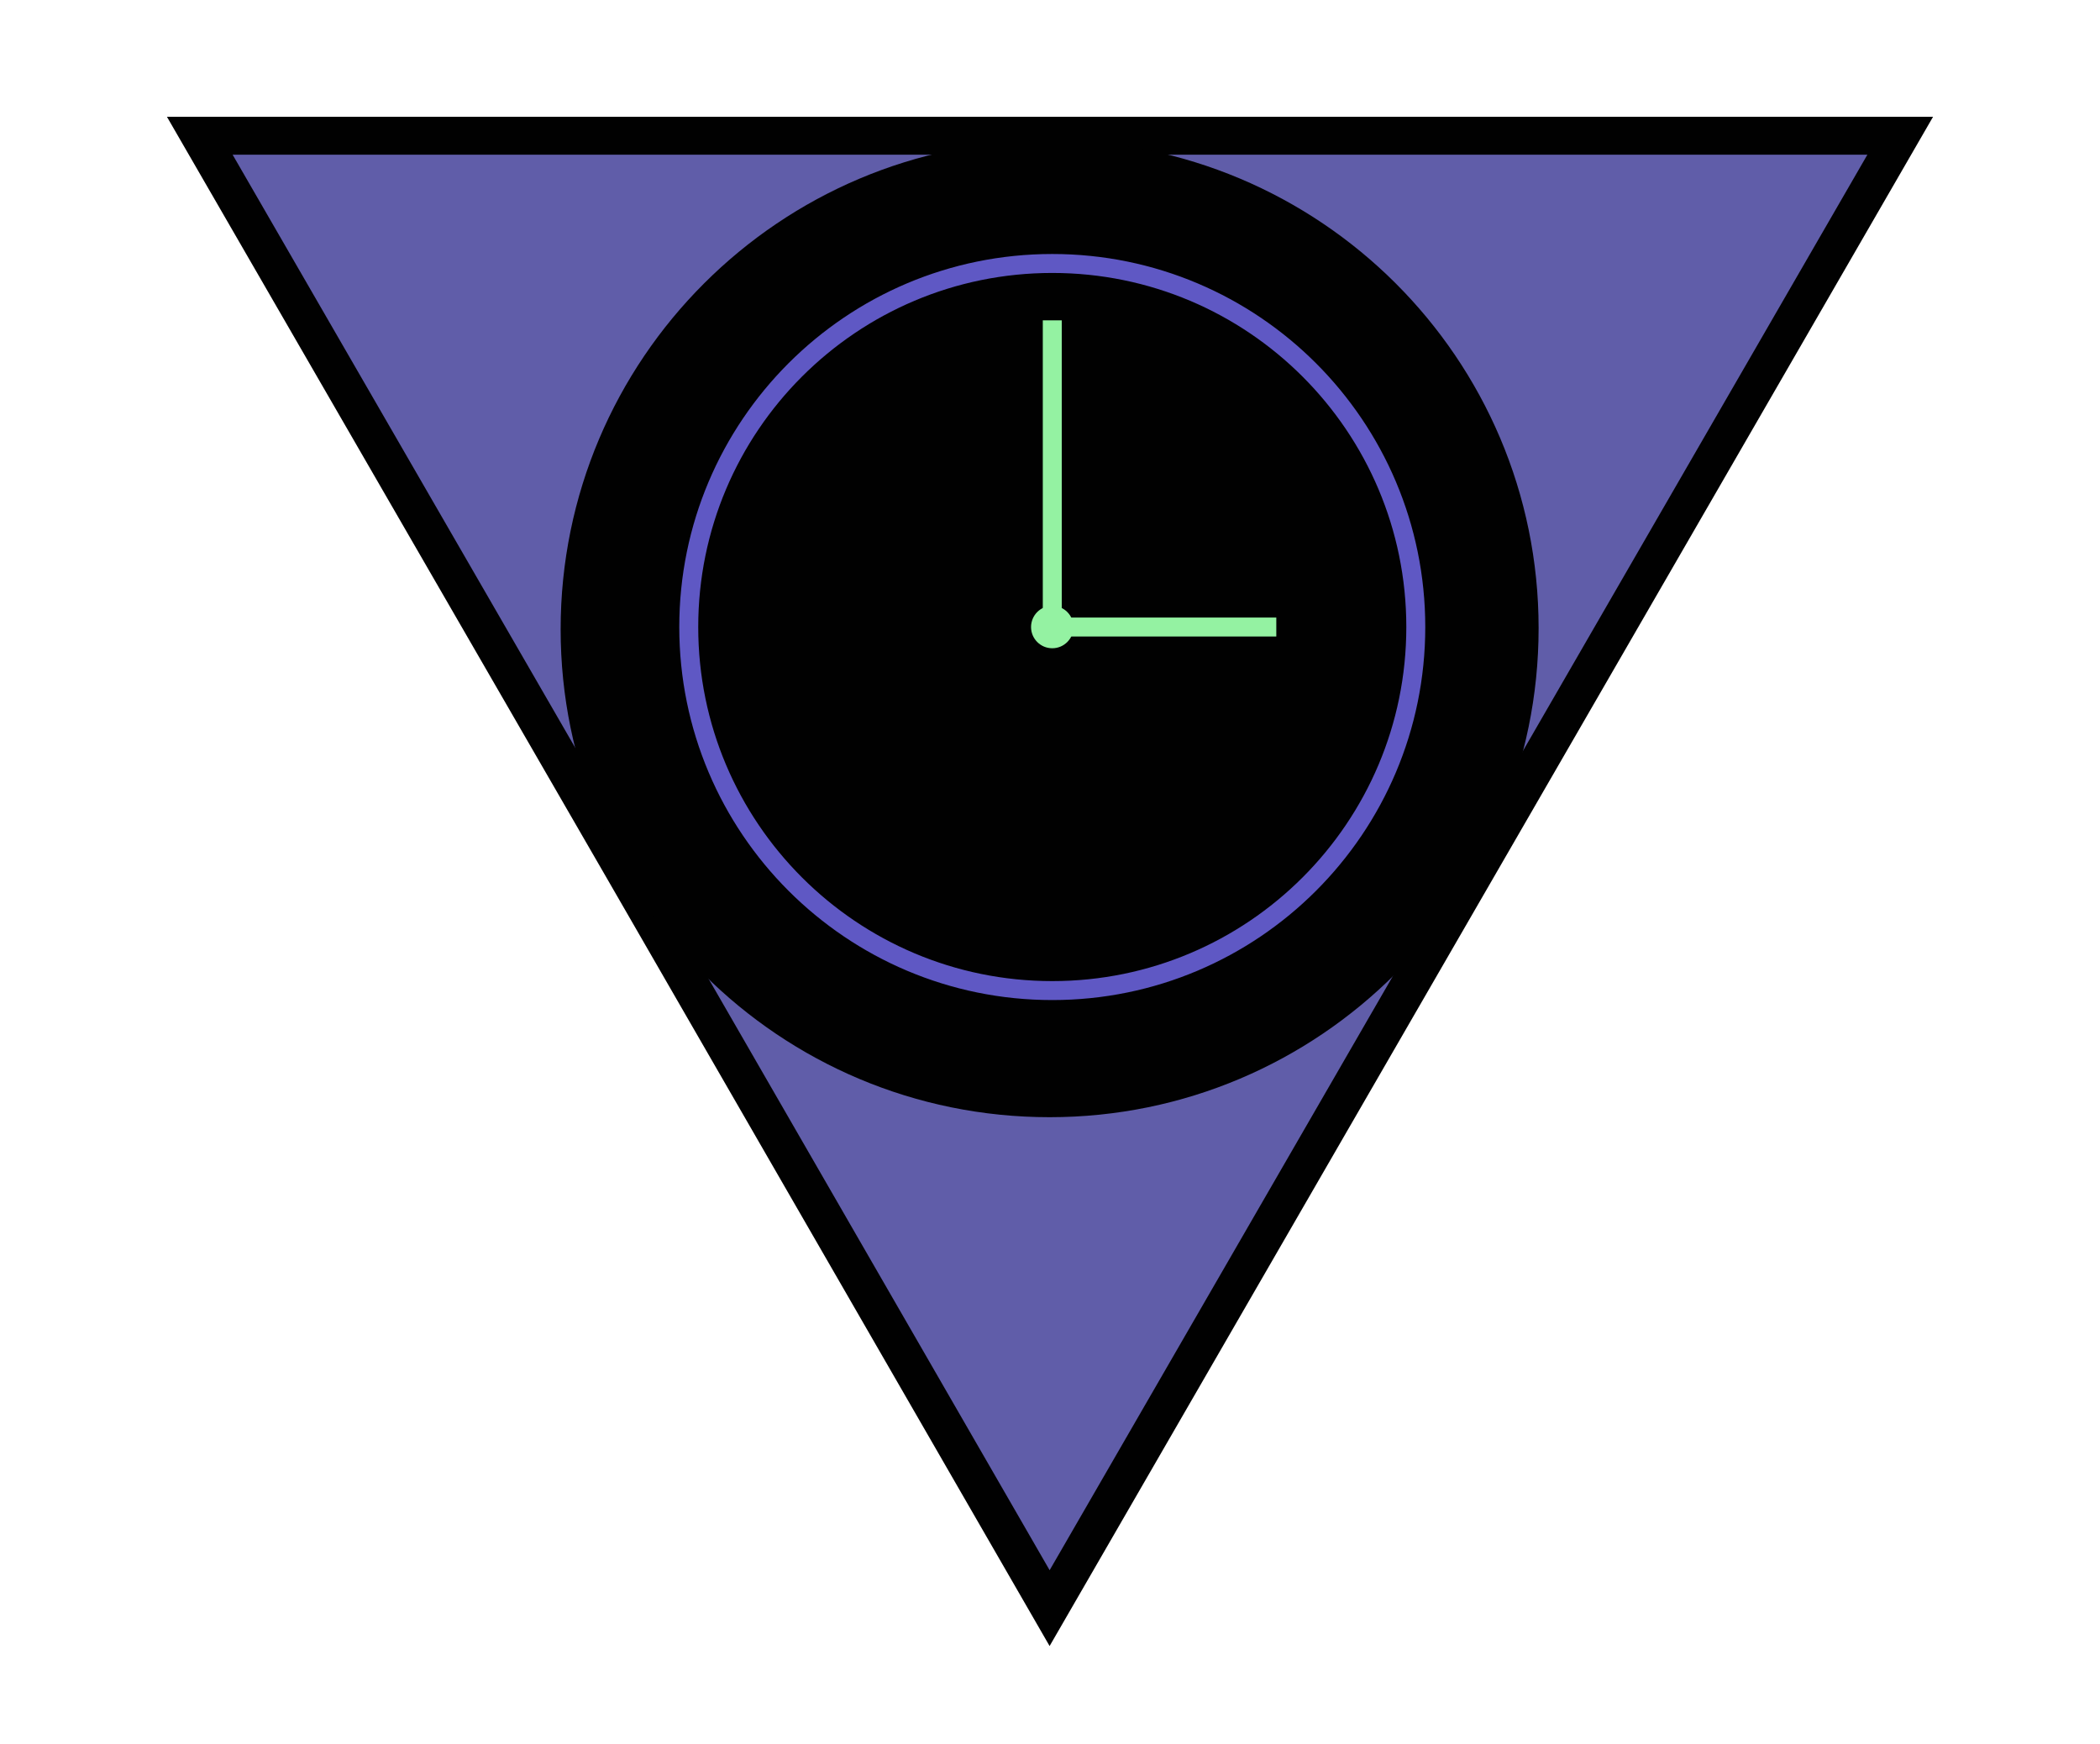
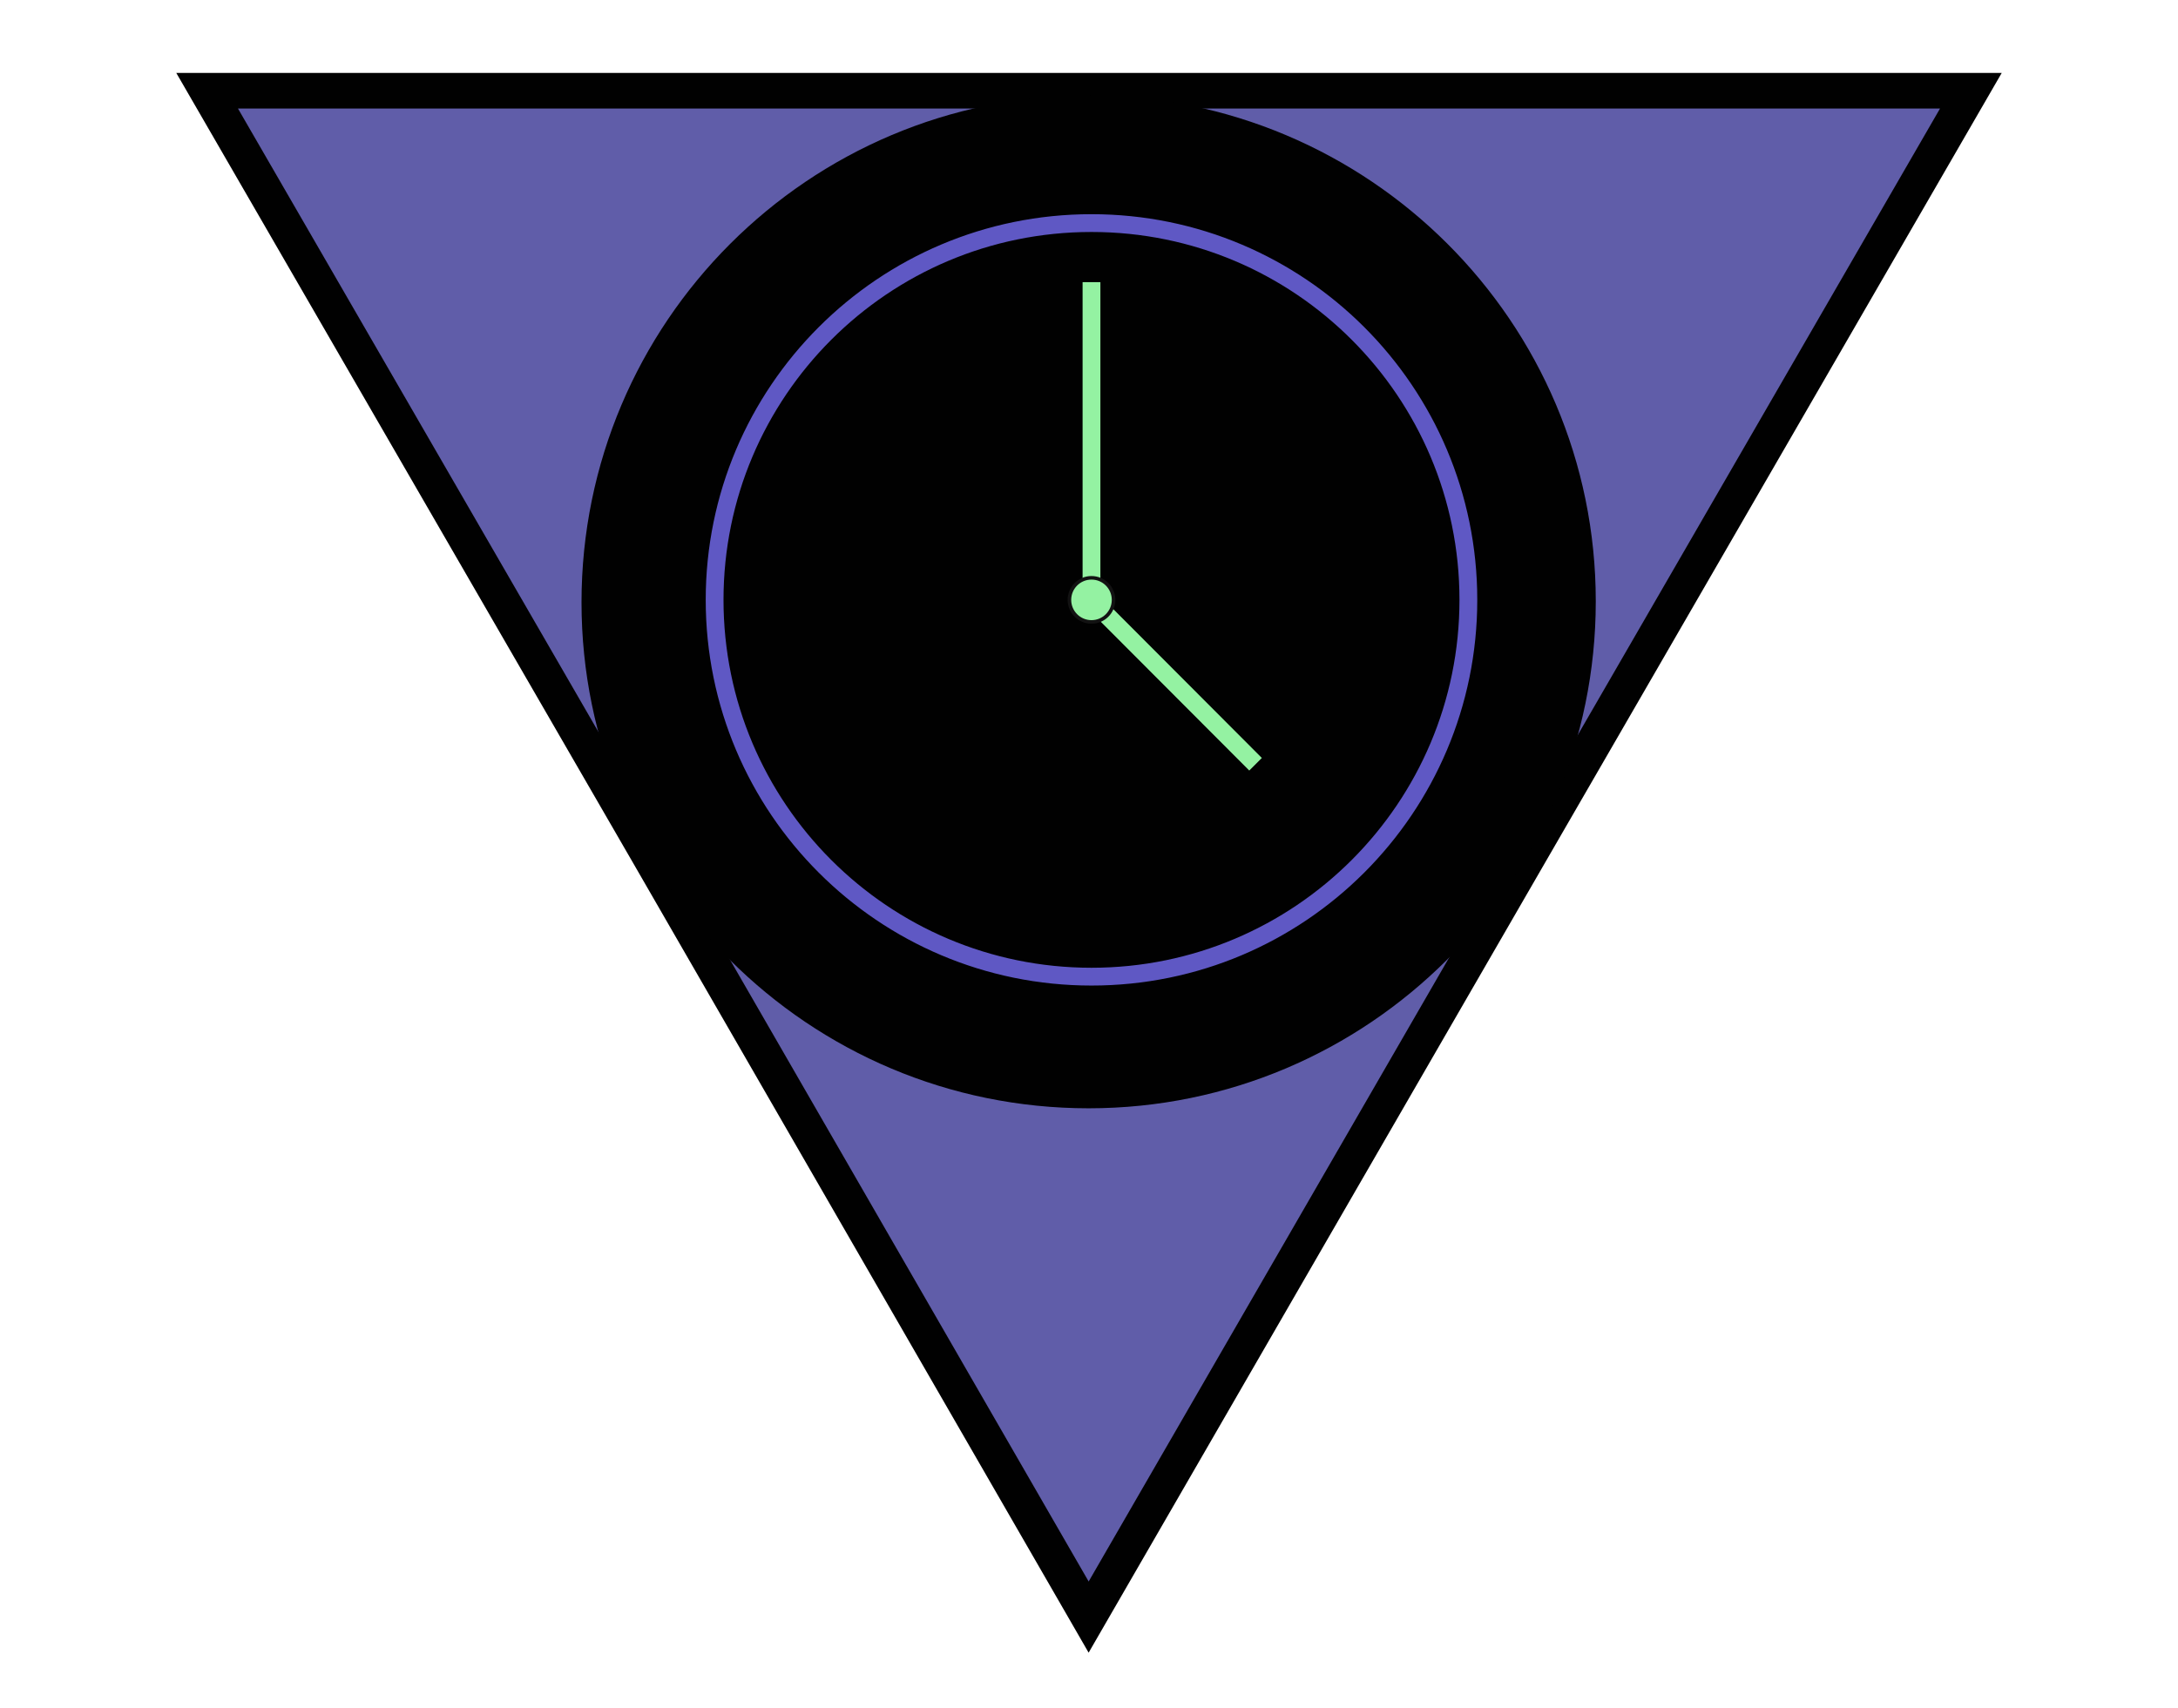
- <svg xmlns="http://www.w3.org/2000/svg" version="1.1" id="Layer_1" x="0px" y="0px" viewBox="0 162 554 460" enable-background="new 0 162 554 460" xml:space="preserve">
+ <svg xmlns="http://www.w3.org/2000/svg" version="1.1" id="Layer_1" x="0px" y="0px" viewBox="0 312 612 480" enable-background="new 0 312 612 480" xml:space="preserve">
  <g>
    <g>
-       <polygon fill="#605DA9" stroke="#010101" stroke-width="10" stroke-miterlimit="10" points="276.9,197.8 501.3,197.8 389.1,392     276.9,586.2 164.9,392 52.7,197.8   " />
-       <path fill="#010101" d="M276.9,199c-71.2,0-129,57.8-129,129s57.8,128.7,129,128.7s129-57.8,129-129S348.1,199,276.9,199z" />
+       <polygon fill="#605DA9" stroke="#010101" stroke-width="10" stroke-miterlimit="10" points="305.9,337.5 553.8,337.5 429.8,552     305.9,766.5 182.2,552 58.2,337.5   " />
+       <path fill="#010101" d="M305.9,338.8c-78.7,0-142.5,63.9-142.5,142.5s63.9,142.2,142.5,142.2S448.4,559.6,448.4,481    S384.5,338.8,305.9,338.8z" />
    </g>
    <g>
-       <circle fill="#010101" stroke="#5F58C4" stroke-width="5" stroke-miterlimit="10" cx="277.6" cy="327.4" r="95.9" />
-       <circle fill="#94F2A2" cx="277.6" cy="327.4" r="5.6" />
-       <line fill="none" stroke="#94F2A2" stroke-width="5" stroke-miterlimit="10" x1="277.6" y1="246.5" x2="277.6" y2="327.4" />
-       <line fill="none" stroke="#94F2A2" stroke-width="5" stroke-miterlimit="10" x1="336.7" y1="327.4" x2="277.6" y2="327.4" />
+       <circle fill="#010101" stroke="#5F58C4" stroke-width="5" stroke-miterlimit="10" cx="306.7" cy="480.6" r="105.9" />
+       <line fill="none" stroke="#94F2A2" stroke-width="5" stroke-miterlimit="10" x1="306.7" y1="391.3" x2="306.7" y2="480.6" />
+       <line fill="none" stroke="#94F2A2" stroke-width="5" stroke-miterlimit="10" x1="352.8" y1="526.8" x2="306.7" y2="480.6" />
+       <circle fill="#94F2A2" stroke="#121212" stroke-miterlimit="10" cx="306.7" cy="480.6" r="6.2" />
    </g>
  </g>
</svg>
